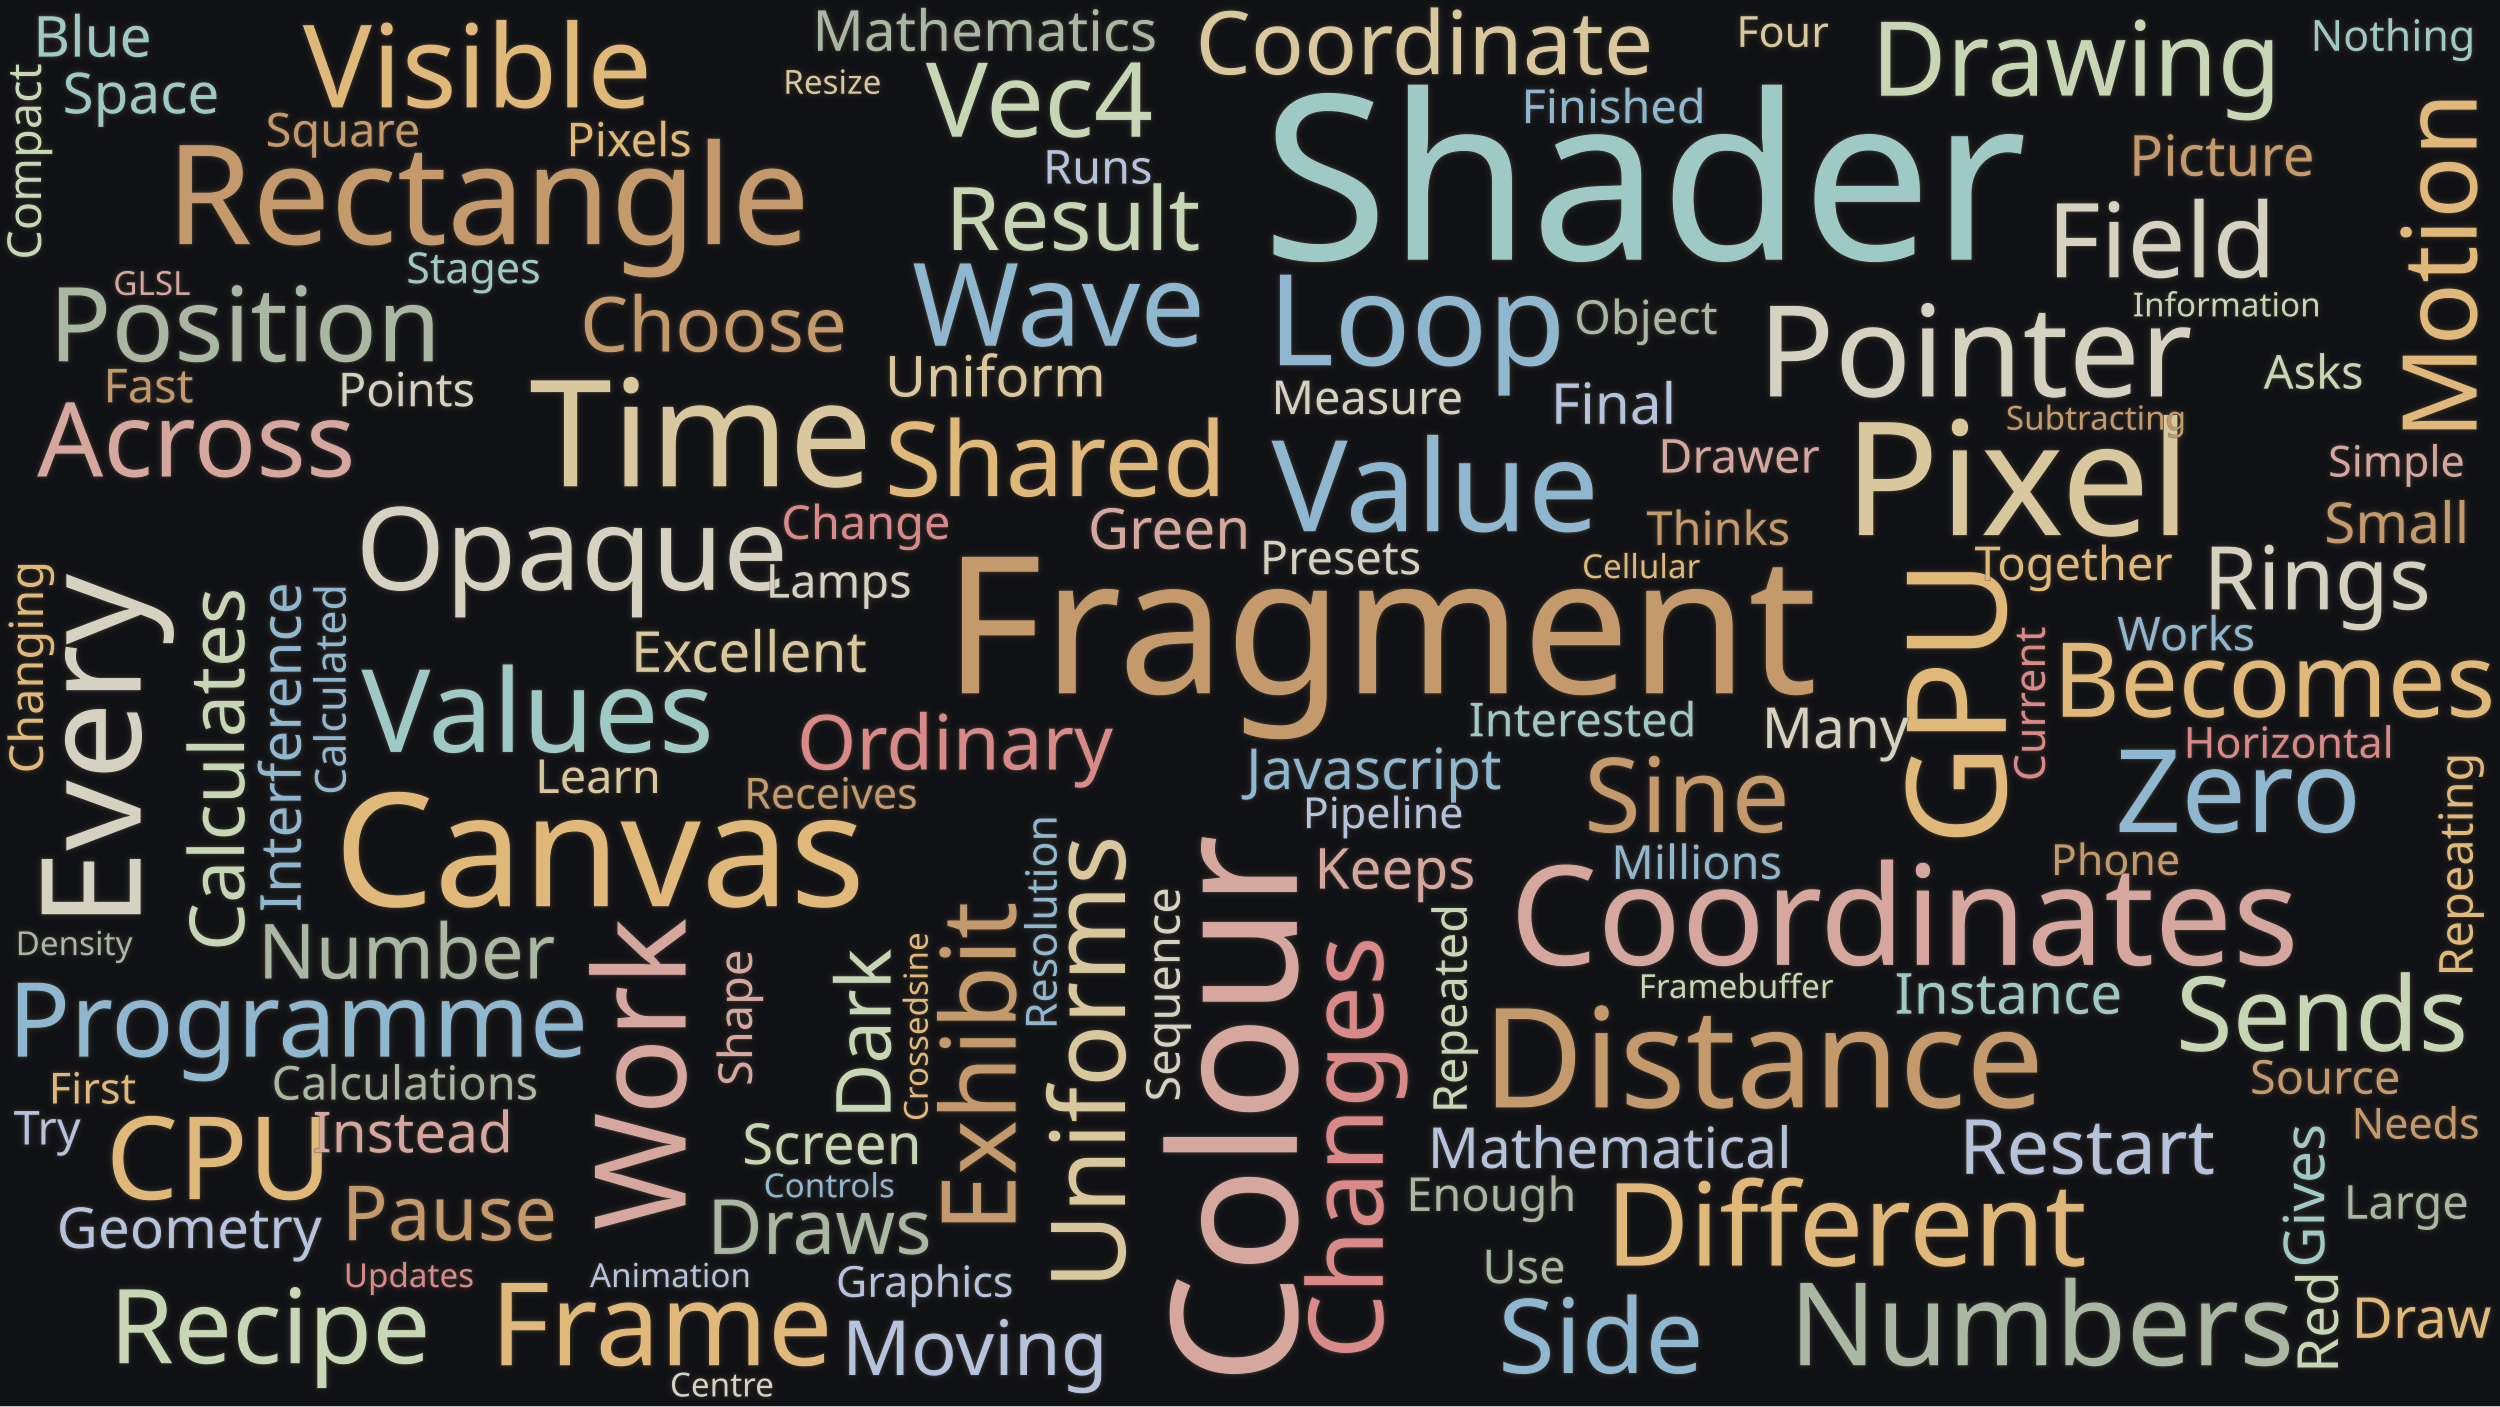
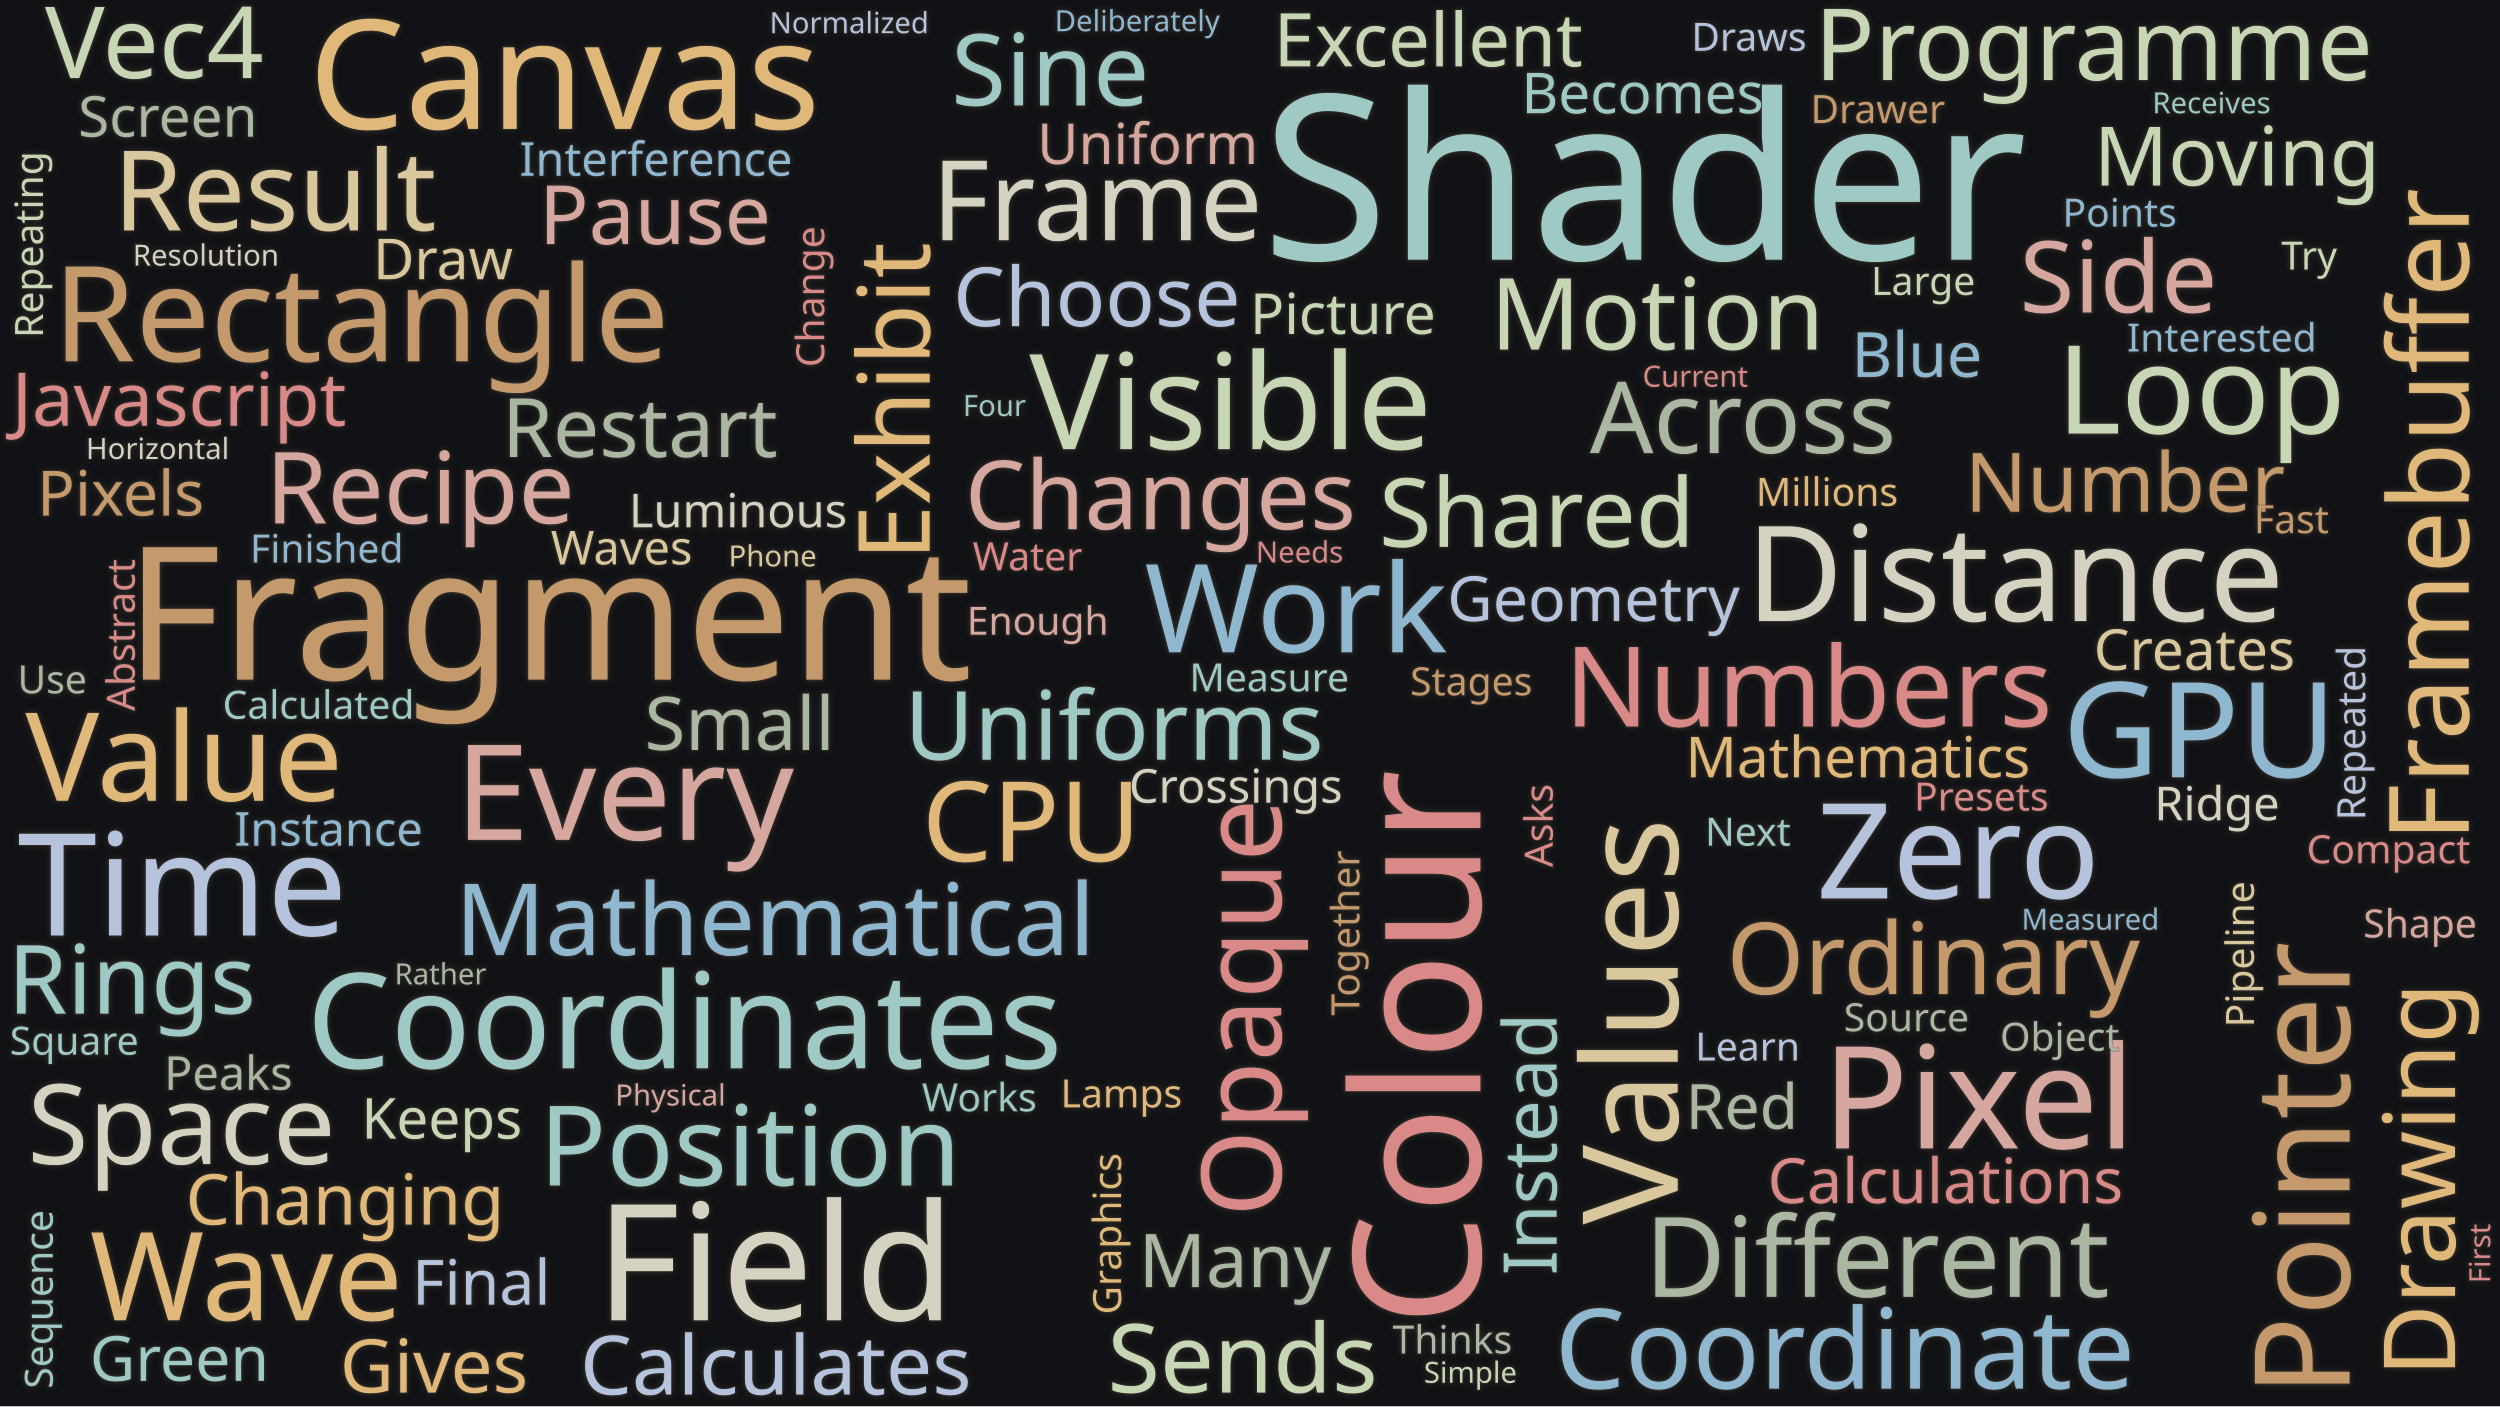
<svg xmlns="http://www.w3.org/2000/svg" role="img" aria-label="Hello, Fragment: Your First Shader from Scratch" width="1280" height="720">
  <defs>
    <filter id="wordGlow" x="-20%" y="-20%" width="140%" height="140%">
      <feDropShadow dx="0" dy="0" stdDeviation="1.6" flood-color="#d8c7a1" flood-opacity="0.18" />
    </filter>
  </defs>
  <style>text { filter: url(#wordGlow); paint-order: stroke fill; stroke: rgba(16,17,20,.34); stroke-width: .9px; }</style>
  <style>text{font-family:'Droid Sans Mono';font-weight:normal;font-style:normal;}</style>
  <rect width="100%" height="100%" style="fill:#101114" />
  <text transform="translate(646,133)" font-size="118" style="fill:#9fc9c5">Shader</text>
-   <text transform="translate(483,355)" font-size="98" style="fill:#c49a6c">Fragment</text>
-   <text transform="translate(664,709) rotate(-90)" font-size="90" style="fill:#d6a79f">Colour</text>
-   <text transform="translate(171,464)" font-size="81" style="fill:#e0b879">Canvas</text>
-   <text transform="translate(944,274)" font-size="81" style="fill:#d9c89e">Pixel</text>
-   <text transform="translate(271,249)" font-size="76" style="fill:#d9c89e">Time</text>
-   <text transform="translate(72,475) rotate(-90)" font-size="71" style="fill:#d5d2c2">Every</text>
-   <text transform="translate(759,567)" font-size="71" style="fill:#c49a6c">Distance</text>
-   <text transform="translate(1027,433) rotate(-90)" font-size="71" style="fill:#e0b879">GPU</text>
-   <text transform="translate(85,125)" font-size="71" style="fill:#c49a6c">Rectangle</text>
-   <text transform="translate(773,494)" font-size="71" style="fill:#d6a79f">Coordinates</text>
-   <text transform="translate(900,203)" font-size="65" style="fill:#d5d2c2">Pointer</text>
-   <text transform="translate(649,187)" font-size="65" style="fill:#8fb7d0">Loop</text>
-   <text transform="translate(351,630) rotate(-90)" font-size="65" style="fill:#d6a79f">Work</text>
-   <text transform="translate(651,272)" font-size="65" style="fill:#8fb7d0">Value</text>
-   <text transform="translate(54,614)" font-size="59" style="fill:#e0b879">CPU</text>
-   <text transform="translate(251,699)" font-size="59" style="fill:#e0b879">Frame</text>
-   <text transform="translate(822,648)" font-size="59" style="fill:#e0b879">Different</text>
-   <text transform="translate(182,302)" font-size="59" style="fill:#d5d2c2">Opaque</text>
-   <text transform="translate(155,55)" font-size="59" style="fill:#e0b879">Visible</text>
-   <text transform="translate(916,699)" font-size="59" style="fill:#a9b7a3">Numbers</text>
-   <text transform="translate(467,177)" font-size="59" style="fill:#8fb7d0">Wave</text>
-   <text transform="translate(1083,426)" font-size="59" style="fill:#8fb7d0">Zero</text>
-   <text transform="translate(185,385)" font-size="59" style="fill:#9fc9c5">Values</text>
-   <text transform="translate(56,698)" font-size="53" style="fill:#c7d7b5">Recipe</text>
-   <text transform="translate(520,631) rotate(-90)" font-size="53" style="fill:#c49a6c">Exhibit</text>
-   <text transform="translate(4,541)" font-size="53" style="fill:#8fb7d0">Programme</text>
-   <text transform="translate(19,244)" font-size="53" style="fill:#d6a79f">Across</text>
-   <text transform="translate(1268,225) rotate(-90)" font-size="53" style="fill:#e0b879">Motion</text>
-   <text transform="translate(958,49)" font-size="53" style="fill:#c7d7b5">Drawing</text>
-   <text transform="translate(25,185)" font-size="53" style="fill:#a9b7a3">Position</text>
-   <text transform="translate(474,70)" font-size="53" style="fill:#c7d7b5">Vec4</text>
-   <text transform="translate(811,426)" font-size="53" style="fill:#c49a6c">Sine</text>
-   <text transform="translate(1051,367)" font-size="53" style="fill:#e0b879">Becomes</text>
-   <text transform="translate(767,703)" font-size="53" style="fill:#8fb7d0">Side</text>
-   <text transform="translate(708,696) rotate(-90)" font-size="53" style="fill:#d88988">Changes</text>
-   <text transform="translate(576,660) rotate(-90)" font-size="53" style="fill:#d9c89e">Uniforms</text>
-   <text transform="translate(453,254)" font-size="53" style="fill:#e0b879">Shared</text>
-   <text transform="translate(1114,538)" font-size="53" style="fill:#c7d7b5">Sends</text>
-   <text transform="translate(1048,142)" font-size="53" style="fill:#d5d2c2">Field</text>
-   <text transform="translate(612,38)" font-size="45" style="fill:#d9c89e">Coordinate</text>
-   <text transform="translate(484,128)" font-size="45" style="fill:#c7d7b5">Result</text>
-   <text transform="translate(1128,312)" font-size="45" style="fill:#d5d2c2">Rings</text>
-   <text transform="translate(456,573) rotate(-90)" font-size="39" style="fill:#c7d7b5">Dark</text>
-   <text transform="translate(431,704)" font-size="39" style="fill:#b6c3dd">Moving</text>
-   <text transform="translate(297,180)" font-size="39" style="fill:#c49a6c">Choose</text>
-   <text transform="translate(175,635)" font-size="39" style="fill:#c49a6c">Pause</text>
-   <text transform="translate(132,501)" font-size="39" style="fill:#a9b7a3">Number</text>
-   <text transform="translate(1003,601)" font-size="39" style="fill:#b6c3dd">Restart</text>
-   <text transform="translate(408,394)" font-size="39" style="fill:#d88988">Ordinary</text>
-   <text transform="translate(125,487) rotate(-90)" font-size="39" style="fill:#c7d7b5">Calculates</text>
-   <text transform="translate(362,642)" font-size="39" style="fill:#a9b7a3">Draws</text>
-   <text transform="translate(638,404)" font-size="29" style="fill:#8fb7d0">Javascript</text>
-   <text transform="translate(323,344)" font-size="29" style="fill:#d9c89e">Excellent</text>
-   <text transform="translate(902,383)" font-size="29" style="fill:#d5d2c2">Many</text>
-   <text transform="translate(160,590)" font-size="29" style="fill:#d6a79f">Instead</text>
-   <text transform="translate(1190,649) rotate(-90)" font-size="29" style="fill:#9fc9c5">Gives</text>
-   <text transform="translate(1190,278)" font-size="29" style="fill:#c49a6c">Small</text>
-   <text transform="translate(731,598)" font-size="29" style="fill:#b6c3dd">Mathematical</text>
-   <text transform="translate(794,217)" font-size="29" style="fill:#b6c3dd">Final</text>
-   <text transform="translate(29,639)" font-size="29" style="fill:#b6c3dd">Geometry</text>
-   <text transform="translate(32,58)" font-size="29" style="fill:#9fc9c5">Space</text>
-   <text transform="translate(1197,703) rotate(-90)" font-size="29" style="fill:#c7d7b5">Red</text>
-   <text transform="translate(557,281)" font-size="29" style="fill:#d6a79f">Green</text>
-   <text transform="translate(17,29)" font-size="29" style="fill:#9fc9c5">Blue</text>
-   <text transform="translate(416,26)" font-size="29" style="fill:#a9b7a3">Mathematics</text>
-   <text transform="translate(380,596)" font-size="29" style="fill:#c7d7b5">Screen</text>
-   <text transform="translate(1090,90)" font-size="29" style="fill:#c49a6c">Picture</text>
-   <text transform="translate(673,455)" font-size="29" style="fill:#d6a79f">Keeps</text>
-   <text transform="translate(453,203)" font-size="29" style="fill:#d9c89e">Uniform</text>
-   <text transform="translate(1204,685)" font-size="29" style="fill:#e0b879">Draw</text>
-   <text transform="translate(154,467) rotate(-90)" font-size="29" style="fill:#8fb7d0">Interference</text>
-   <text transform="translate(970,519)" font-size="29" style="fill:#9fc9c5">Instance</text>
-   <text transform="translate(392,306)" font-size="24" style="fill:#d5d2c2">Lamps</text>
-   <text transform="translate(274,406)" font-size="24" style="fill:#d9c89e">Learn</text>
-   <text transform="translate(651,212)" font-size="24" style="fill:#d5d2c2">Measure</text>
-   <text transform="translate(173,208)" font-size="24" style="fill:#d5d2c2">Points</text>
-   <text transform="translate(825,450)" font-size="24" style="fill:#8fb7d0">Millions</text>
-   <text transform="translate(1011,297)" font-size="24" style="fill:#e0b879">Together</text>
-   <text transform="translate(720,620)" font-size="24" style="fill:#a9b7a3">Enough</text>
-   <text transform="translate(779,63)" font-size="24" style="fill:#8fb7d0">Finished</text>
-   <text transform="translate(759,657)" font-size="24" style="fill:#a9b7a3">Use</text>
-   <text transform="translate(7,586)" font-size="24" style="fill:#b6c3dd">Try</text>
-   <text transform="translate(645,294)" font-size="24" style="fill:#d5d2c2">Presets</text>
-   <text transform="translate(1152,560)" font-size="24" style="fill:#c49a6c">Source</text>
-   <text transform="translate(849,242)" font-size="24" style="fill:#d6a79f">Drawer</text>
-   <text transform="translate(1084,333)" font-size="24" style="fill:#8fb7d0">Works</text>
-   <text transform="translate(806,171)" font-size="24" style="fill:#a9b7a3">Object</text>
-   <text transform="translate(1159,199)" font-size="24" style="fill:#c7d7b5">Asks</text>
-   <text transform="translate(400,276)" font-size="24" style="fill:#d88988">Change</text>
-   <text transform="translate(1200,624)" font-size="24" style="fill:#a9b7a3">Large</text>
-   <text transform="translate(136,75)" font-size="24" style="fill:#c49a6c">Square</text>
-   <text transform="translate(752,377)" font-size="24" style="fill:#9fc9c5">Interested</text>
-   <text transform="translate(604,564) rotate(-90)" font-size="24" style="fill:#d5d2c2">Sequence</text>
-   <text transform="translate(1266,500) rotate(-90)" font-size="24" style="fill:#e0b879">Repeating</text>
-   <text transform="translate(21,133) rotate(-90)" font-size="24" style="fill:#c7d7b5">Compact</text>
-   <text transform="translate(53,206)" font-size="24" style="fill:#c49a6c">Fast</text>
-   <text transform="translate(385,556) rotate(-90)" font-size="24" style="fill:#d6a79f">Shape</text>
-   <text transform="translate(751,570) rotate(-90)" font-size="24" style="fill:#c7d7b5">Repeated</text>
-   <text transform="translate(22,396) rotate(-90)" font-size="24" style="fill:#e0b879">Changing</text>
-   <text transform="translate(139,563)" font-size="24" style="fill:#a9b7a3">Calculations</text>
-   <text transform="translate(843,279)" font-size="24" style="fill:#c49a6c">Thinks</text>
-   <text transform="translate(290,80)" font-size="24" style="fill:#e0b879">Pixels</text>
-   <text transform="translate(534,94)" font-size="24" style="fill:#b6c3dd">Runs</text>
-   <text transform="translate(428,664)" font-size="22" style="fill:#b6c3dd">Graphics</text>
-   <text transform="translate(667,424)" font-size="22" style="fill:#b6c3dd">Pipeline</text>
-   <text transform="translate(177,407) rotate(-90)" font-size="22" style="fill:#8fb7d0">Calculated</text>
-   <text transform="translate(208,145)" font-size="22" style="fill:#9fc9c5">Stages</text>
-   <text transform="translate(1192,244)" font-size="22" style="fill:#d6a79f">Simple</text>
-   <text transform="translate(25,565)" font-size="22" style="fill:#e0b879">First</text>
-   <text transform="translate(1204,583)" font-size="22" style="fill:#c49a6c">Needs</text>
-   <text transform="translate(381,414)" font-size="22" style="fill:#c49a6c">Receives</text>
-   <text transform="translate(889,24)" font-size="22" style="fill:#d9c89e">Four</text>
-   <text transform="translate(1183,26)" font-size="22" style="fill:#9fc9c5">Nothing</text>
-   <text transform="translate(1118,388)" font-size="22" style="fill:#d88988">Horizontal</text>
-   <text transform="translate(1047,400) rotate(-90)" font-size="22" style="fill:#d88988">Current</text>
-   <text transform="translate(1050,448)" font-size="22" style="fill:#c49a6c">Phone</text>
-   <text transform="translate(541,527) rotate(-90)" font-size="22" style="fill:#8fb7d0">Resolution</text>
-   <text transform="translate(1027,220)" font-size="17" style="fill:#c49a6c">Subtracting</text>
-   <text transform="translate(343,715)" font-size="17" style="fill:#d5d2c2">Centre</text>
-   <text transform="translate(401,48)" font-size="17" style="fill:#d9c89e">Resize</text>
-   <text transform="translate(1092,162)" font-size="17" style="fill:#c7d7b5">Information</text>
-   <text transform="translate(58,151)" font-size="17" style="fill:#d6a79f">GLSL</text>
-   <text transform="translate(839,511)" font-size="17" style="fill:#c7d7b5">Framebuffer</text>
-   <text transform="translate(302,659)" font-size="17" style="fill:#b6c3dd">Animation</text>
-   <text transform="translate(8,489)" font-size="17" style="fill:#a9b7a3">Density</text>
-   <text transform="translate(391,613)" font-size="17" style="fill:#8fb7d0">Controls</text>
-   <text transform="translate(475,574) rotate(-90)" font-size="17" style="fill:#e0b879">Crossedsine</text>
-   <text transform="translate(810,296)" font-size="17" style="fill:#e0b879">Cellular</text>
-   <text transform="translate(176,659)" font-size="17" style="fill:#d88988">Updates</text>
+   <text transform="translate(64,348)" font-size="95" style="fill:#c49a6c">Fragment</text>
+   <text transform="translate(758,679) rotate(-90)" font-size="91" style="fill:#d88988">Colour</text>
+   <text transform="translate(305,676)" font-size="83" style="fill:#d5d2c2">Field</text>
+   <text transform="translate(158,66)" font-size="78" style="fill:#e0b879">Canvas</text>
+   <text transform="translate(9,479)" font-size="73" style="fill:#b6c3dd">Time</text>
+   <text transform="translate(933,588)" font-size="73" style="fill:#d6a79f">Pixel</text>
+   <text transform="translate(233,430)" font-size="68" style="fill:#d6a79f">Every</text>
+   <text transform="translate(894,318)" font-size="68" style="fill:#d5d2c2">Distance</text>
+   <text transform="translate(1203,715) rotate(-90)" font-size="68" style="fill:#c49a6c">Pointer</text>
+   <text transform="translate(1056,398)" font-size="68" style="fill:#8fb7d0">GPU</text>
+   <text transform="translate(27,185)" font-size="68" style="fill:#c49a6c">Rectangle</text>
+   <text transform="translate(157,547)" font-size="68" style="fill:#9fc9c5">Coordinates</text>
+   <text transform="translate(527,230)" font-size="68" style="fill:#c7d7b5">Visible</text>
+   <text transform="translate(859,627) rotate(-90)" font-size="68" style="fill:#d9c89e">Values</text>
+   <text transform="translate(930,460)" font-size="68" style="fill:#b6c3dd">Zero</text>
+   <text transform="translate(1053,222)" font-size="63" style="fill:#c7d7b5">Loop</text>
+   <text transform="translate(586,334)" font-size="63" style="fill:#8fb7d0">Work</text>
+   <text transform="translate(46,676)" font-size="63" style="fill:#e0b879">Wave</text>
+   <text transform="translate(13,410)" font-size="63" style="fill:#e0b879">Value</text>
+   <text transform="translate(472,441)" font-size="57" style="fill:#e0b879">CPU</text>
+   <text transform="translate(276,607)" font-size="57" style="fill:#9fc9c5">Position</text>
+   <text transform="translate(477,123)" font-size="57" style="fill:#d5d2c2">Frame</text>
+   <text transform="translate(842,664)" font-size="57" style="fill:#a9b7a3">Different</text>
+   <text transform="translate(656,623) rotate(-90)" font-size="57" style="fill:#d88988">Opaque</text>
+   <text transform="translate(14,596)" font-size="57" style="fill:#d5d2c2">Space</text>
+   <text transform="translate(801,372)" font-size="57" style="fill:#d88988">Numbers</text>
+   <text transform="translate(1264,431) rotate(-90)" font-size="57" style="fill:#e0b879">Framebuffer</text>
+   <text transform="translate(58,118)" font-size="57" style="fill:#d9c89e">Result</text>
+   <text transform="translate(796,711)" font-size="57" style="fill:#8fb7d0">Coordinate</text>
+   <text transform="translate(136,268)" font-size="51" style="fill:#d6a79f">Recipe</text>
+   <text transform="translate(476,287) rotate(-90)" font-size="51" style="fill:#e0b879">Exhibit</text>
+   <text transform="translate(929,41)" font-size="51" style="fill:#c7d7b5">Programme</text>
+   <text transform="translate(814,232)" font-size="51" style="fill:#a9b7a3">Across</text>
+   <text transform="translate(763,179)" font-size="51" style="fill:#c7d7b5">Motion</text>
+   <text transform="translate(884,509)" font-size="51" style="fill:#c49a6c">Ordinary</text>
+   <text transform="translate(1257,705) rotate(-90)" font-size="51" style="fill:#e0b879">Drawing</text>
+   <text transform="translate(233,489)" font-size="51" style="fill:#8fb7d0">Mathematical</text>
+   <text transform="translate(23,40)" font-size="51" style="fill:#c7d7b5">Vec4</text>
+   <text transform="translate(487,54)" font-size="51" style="fill:#9fc9c5">Sine</text>
+   <text transform="translate(1034,160)" font-size="51" style="fill:#d6a79f">Side</text>
+   <text transform="translate(494,271)" font-size="49" style="fill:#d6a79f">Changes</text>
+   <text transform="translate(463,389)" font-size="49" style="fill:#9fc9c5">Uniforms</text>
+   <text transform="translate(706,280)" font-size="49" style="fill:#c7d7b5">Shared</text>
+   <text transform="translate(567,713)" font-size="49" style="fill:#c7d7b5">Sends</text>
+   <text transform="translate(4,519)" font-size="49" style="fill:#9fc9c5">Rings</text>
+   <text transform="translate(1072,95)" font-size="42" style="fill:#c7d7b5">Moving</text>
+   <text transform="translate(488,167)" font-size="42" style="fill:#b6c3dd">Choose</text>
+   <text transform="translate(276,125)" font-size="42" style="fill:#d6a79f">Pause</text>
+   <text transform="translate(1006,262)" font-size="42" style="fill:#c49a6c">Number</text>
+   <text transform="translate(257,234)" font-size="42" style="fill:#a9b7a3">Restart</text>
+   <text transform="translate(297,714)" font-size="42" style="fill:#b6c3dd">Calculates</text>
+   <text transform="translate(6,218)" font-size="38" style="fill:#d88988">Javascript</text>
+   <text transform="translate(652,34)" font-size="38" style="fill:#c7d7b5">Excellent</text>
+   <text transform="translate(583,659)" font-size="38" style="fill:#a9b7a3">Many</text>
+   <text transform="translate(797,653) rotate(-90)" font-size="38" style="fill:#9fc9c5">Instead</text>
+   <text transform="translate(174,713)" font-size="38" style="fill:#e0b879">Gives</text>
+   <text transform="translate(330,384)" font-size="38" style="fill:#a9b7a3">Small</text>
+   <text transform="translate(95,627)" font-size="36" style="fill:#e0b879">Changing</text>
+   <text transform="translate(905,616)" font-size="32" style="fill:#d88988">Calculations</text>
+   <text transform="translate(19,264)" font-size="32" style="fill:#c49a6c">Pixels</text>
+   <text transform="translate(211,668)" font-size="32" style="fill:#b6c3dd">Final</text>
+   <text transform="translate(741,318)" font-size="32" style="fill:#b6c3dd">Geometry</text>
+   <text transform="translate(863,578)" font-size="32" style="fill:#a9b7a3">Red</text>
+   <text transform="translate(46,707)" font-size="32" style="fill:#9fc9c5">Green</text>
+   <text transform="translate(948,193)" font-size="32" style="fill:#8fb7d0">Blue</text>
+   <text transform="translate(863,398)" font-size="29" style="fill:#e0b879">Mathematics</text>
+   <text transform="translate(779,58)" font-size="29" style="fill:#9fc9c5">Becomes</text>
+   <text transform="translate(40,70)" font-size="29" style="fill:#a9b7a3">Screen</text>
+   <text transform="translate(640,171)" font-size="29" style="fill:#c7d7b5">Picture</text>
+   <text transform="translate(185,583)" font-size="29" style="fill:#c7d7b5">Keeps</text>
+   <text transform="translate(531,84)" font-size="29" style="fill:#d6a79f">Uniform</text>
+   <text transform="translate(191,143)" font-size="29" style="fill:#d9c89e">Draw</text>
+   <text transform="translate(1072,343)" font-size="29" style="fill:#d9c89e">Creates</text>
+   <text transform="translate(266,90)" font-size="24" style="fill:#8fb7d0">Interference</text>
+   <text transform="translate(84,558)" font-size="24" style="fill:#a9b7a3">Peaks</text>
+   <text transform="translate(578,411)" font-size="24" style="fill:#d5d2c2">Crossings</text>
+   <text transform="translate(282,289)" font-size="24" style="fill:#d9c89e">Waves</text>
+   <text transform="translate(322,270)" font-size="24" style="fill:#d5d2c2">Luminous</text>
+   <text transform="translate(1103,420)" font-size="24" style="fill:#d5d2c2">Ridge</text>
+   <text transform="translate(120,433)" font-size="24" style="fill:#8fb7d0">Instance</text>
+   <text transform="translate(543,567)" font-size="20" style="fill:#e0b879">Lamps</text>
+   <text transform="translate(868,543)" font-size="20" style="fill:#b6c3dd">Learn</text>
+   <text transform="translate(609,354)" font-size="20" style="fill:#9fc9c5">Measure</text>
+   <text transform="translate(1056,116)" font-size="20" style="fill:#8fb7d0">Points</text>
+   <text transform="translate(899,259)" font-size="20" style="fill:#e0b879">Millions</text>
+   <text transform="translate(696,520) rotate(-90)" font-size="20" style="fill:#c49a6c">Together</text>
+   <text transform="translate(495,325)" font-size="20" style="fill:#d6a79f">Enough</text>
+   <text transform="translate(128,288)" font-size="20" style="fill:#8fb7d0">Finished</text>
+   <text transform="translate(9,355)" font-size="20" style="fill:#a9b7a3">Use</text>
+   <text transform="translate(1168,138)" font-size="20" style="fill:#c7d7b5">Try</text>
+   <text transform="translate(980,415)" font-size="20" style="fill:#d88988">Presets</text>
+   <text transform="translate(944,528)" font-size="20" style="fill:#a9b7a3">Source</text>
+   <text transform="translate(927,63)" font-size="20" style="fill:#c49a6c">Drawer</text>
+   <text transform="translate(472,569)" font-size="20" style="fill:#9fc9c5">Works</text>
+   <text transform="translate(1024,538)" font-size="20" style="fill:#a9b7a3">Object</text>
+   <text transform="translate(795,444) rotate(-90)" font-size="20" style="fill:#d88988">Asks</text>
+   <text transform="translate(866,26)" font-size="20" style="fill:#b6c3dd">Draws</text>
+   <text transform="translate(873,433)" font-size="20" style="fill:#9fc9c5">Next</text>
+   <text transform="translate(422,188) rotate(-90)" font-size="20" style="fill:#d88988">Change</text>
+   <text transform="translate(958,151)" font-size="20" style="fill:#c7d7b5">Large</text>
+   <text transform="translate(5,540)" font-size="20" style="fill:#9fc9c5">Square</text>
+   <text transform="translate(1089,180)" font-size="20" style="fill:#8fb7d0">Interested</text>
+   <text transform="translate(27,711) rotate(-90)" font-size="20" style="fill:#9fc9c5">Sequence</text>
+   <text transform="translate(22,173) rotate(-90)" font-size="20" style="fill:#c7d7b5">Repeating</text>
+   <text transform="translate(1181,442)" font-size="20" style="fill:#d88988">Compact</text>
+   <text transform="translate(1154,273)" font-size="20" style="fill:#c49a6c">Fast</text>
+   <text transform="translate(1210,480)" font-size="20" style="fill:#d6a79f">Shape</text>
+   <text transform="translate(1211,420) rotate(-90)" font-size="20" style="fill:#b6c3dd">Repeated</text>
+   <text transform="translate(713,693)" font-size="20" style="fill:#a9b7a3">Thinks</text>
+   <text transform="translate(574,673) rotate(-90)" font-size="20" style="fill:#e0b879">Graphics</text>
+   <text transform="translate(1154,526) rotate(-90)" font-size="20" style="fill:#d9c89e">Pipeline</text>
+   <text transform="translate(114,368)" font-size="20" style="fill:#9fc9c5">Calculated</text>
+   <text transform="translate(498,292)" font-size="20" style="fill:#d88988">Water</text>
+   <text transform="translate(69,364) rotate(-90)" font-size="20" style="fill:#d88988">Abstract</text>
+   <text transform="translate(722,356)" font-size="20" style="fill:#c49a6c">Stages</text>
+   <text transform="translate(540,16)" font-size="15" style="fill:#8fb7d0">Deliberately</text>
+   <text transform="translate(729,708)" font-size="15" style="fill:#c7d7b5">Simple</text>
+   <text transform="translate(1275,657) rotate(-90)" font-size="15" style="fill:#d88988">First</text>
+   <text transform="translate(643,288)" font-size="15" style="fill:#d88988">Needs</text>
+   <text transform="translate(1102,58)" font-size="15" style="fill:#9fc9c5">Receives</text>
+   <text transform="translate(493,213)" font-size="15" style="fill:#9fc9c5">Four</text>
+   <text transform="translate(394,17)" font-size="15" style="fill:#b6c3dd">Normalized</text>
+   <text transform="translate(44,235)" font-size="15" style="fill:#d5d2c2">Horizontal</text>
+   <text transform="translate(841,198)" font-size="15" style="fill:#d88988">Current</text>
+   <text transform="translate(1035,476)" font-size="15" style="fill:#8fb7d0">Measured</text>
+   <text transform="translate(373,290)" font-size="15" style="fill:#d9c89e">Phone</text>
+   <text transform="translate(68,136)" font-size="15" style="fill:#d5d2c2">Resolution</text>
+   <text transform="translate(202,504)" font-size="15" style="fill:#a9b7a3">Rather</text>
+   <text transform="translate(315,566)" font-size="15" style="fill:#d6a79f">Physical</text>
</svg>
